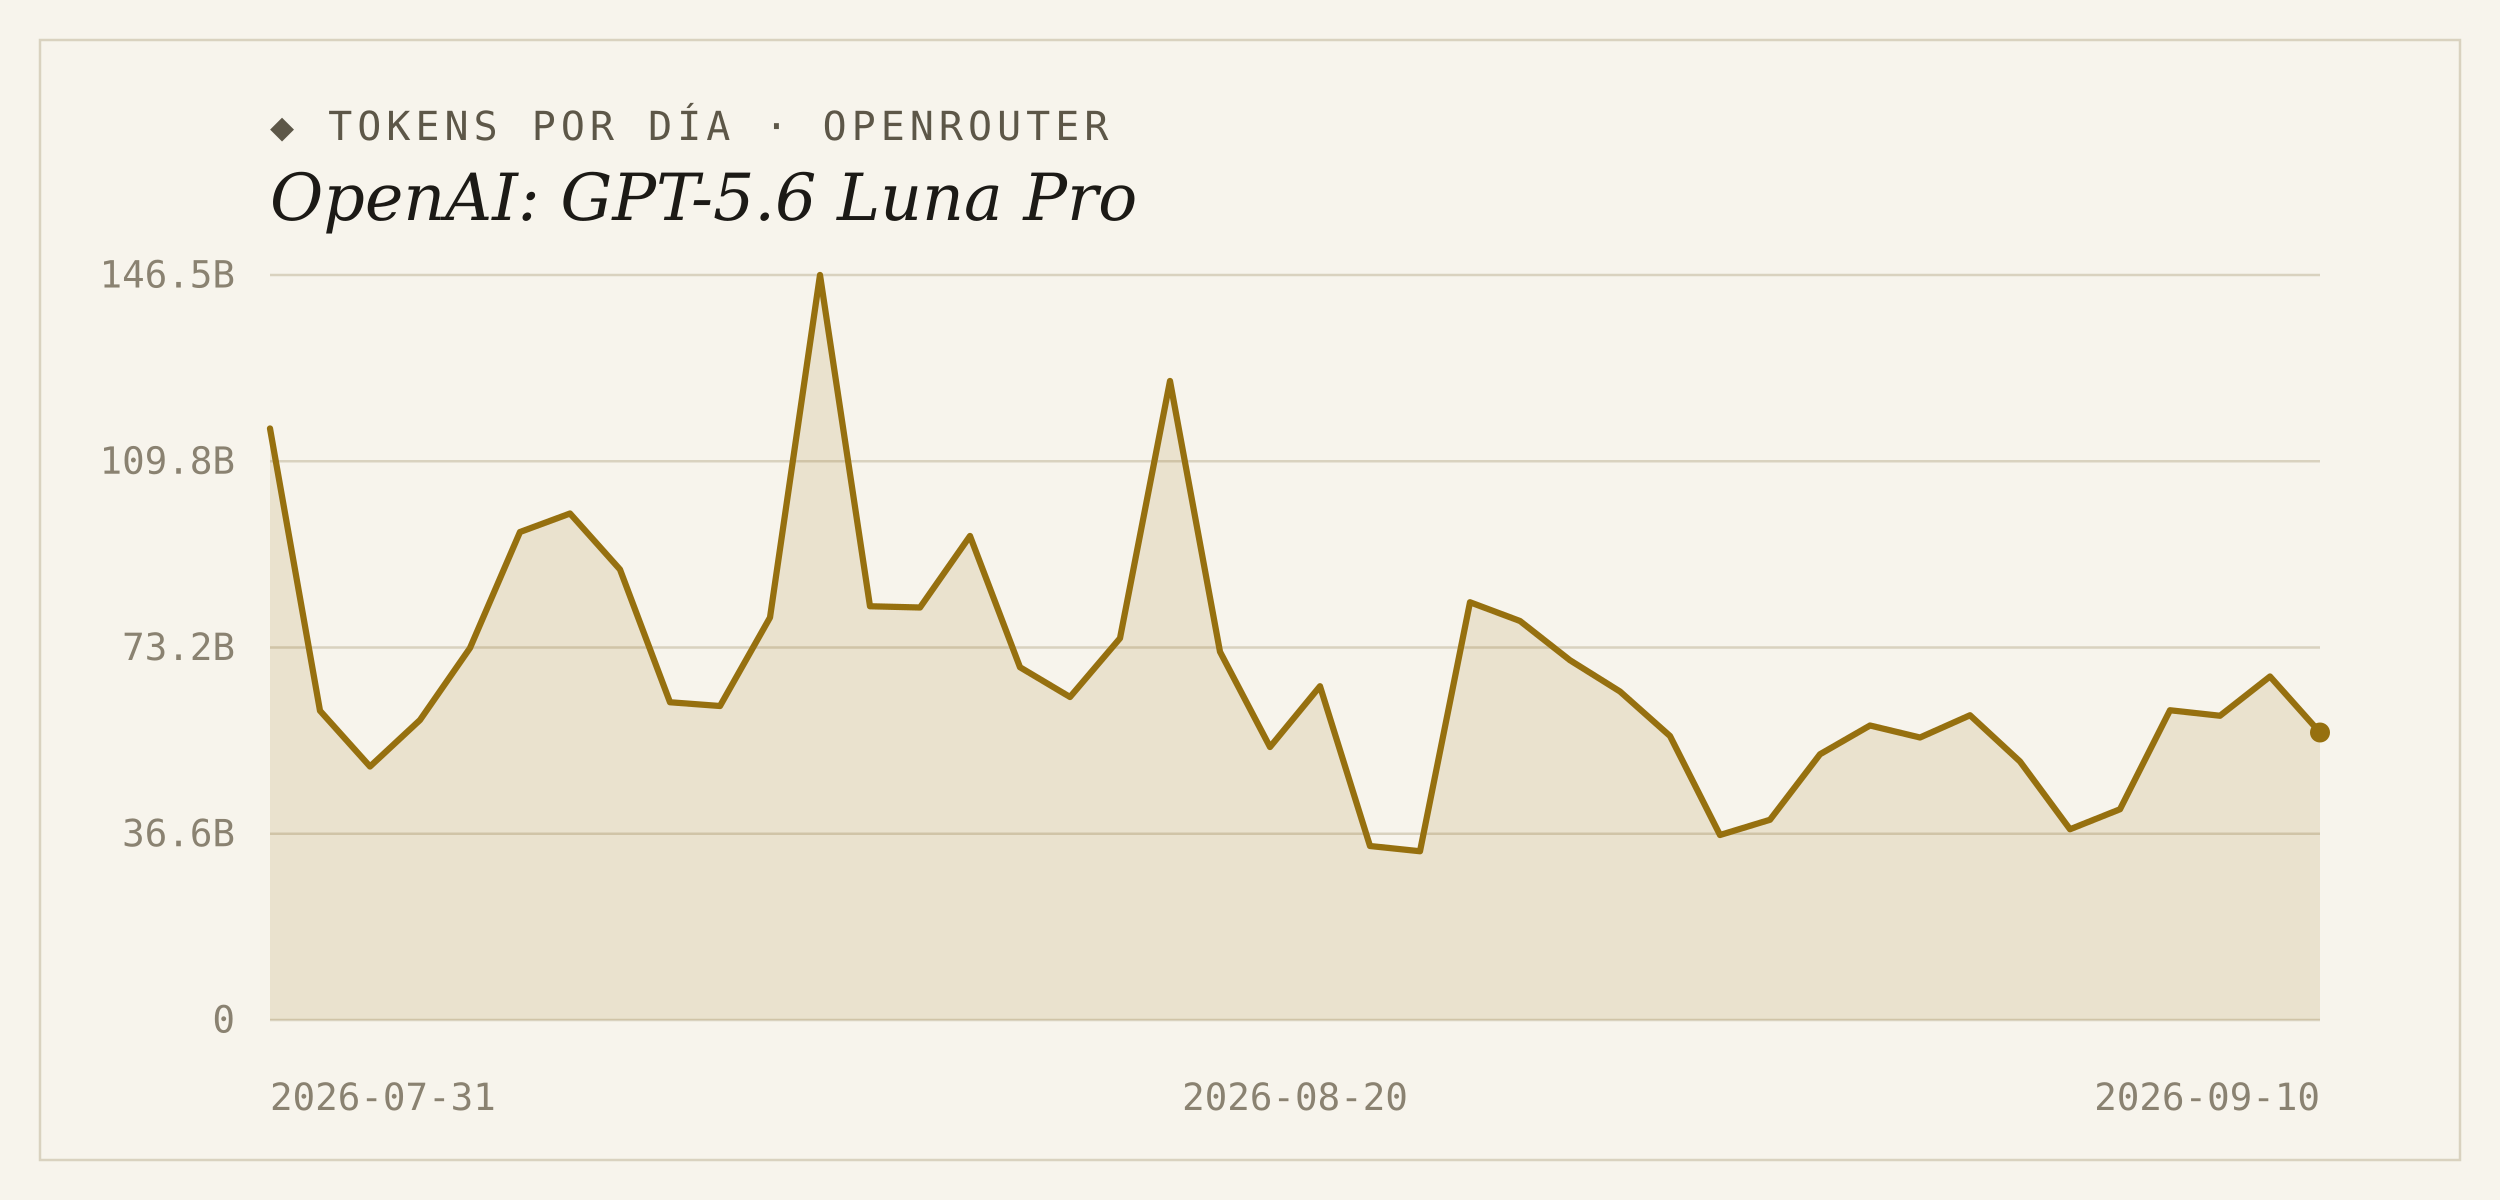
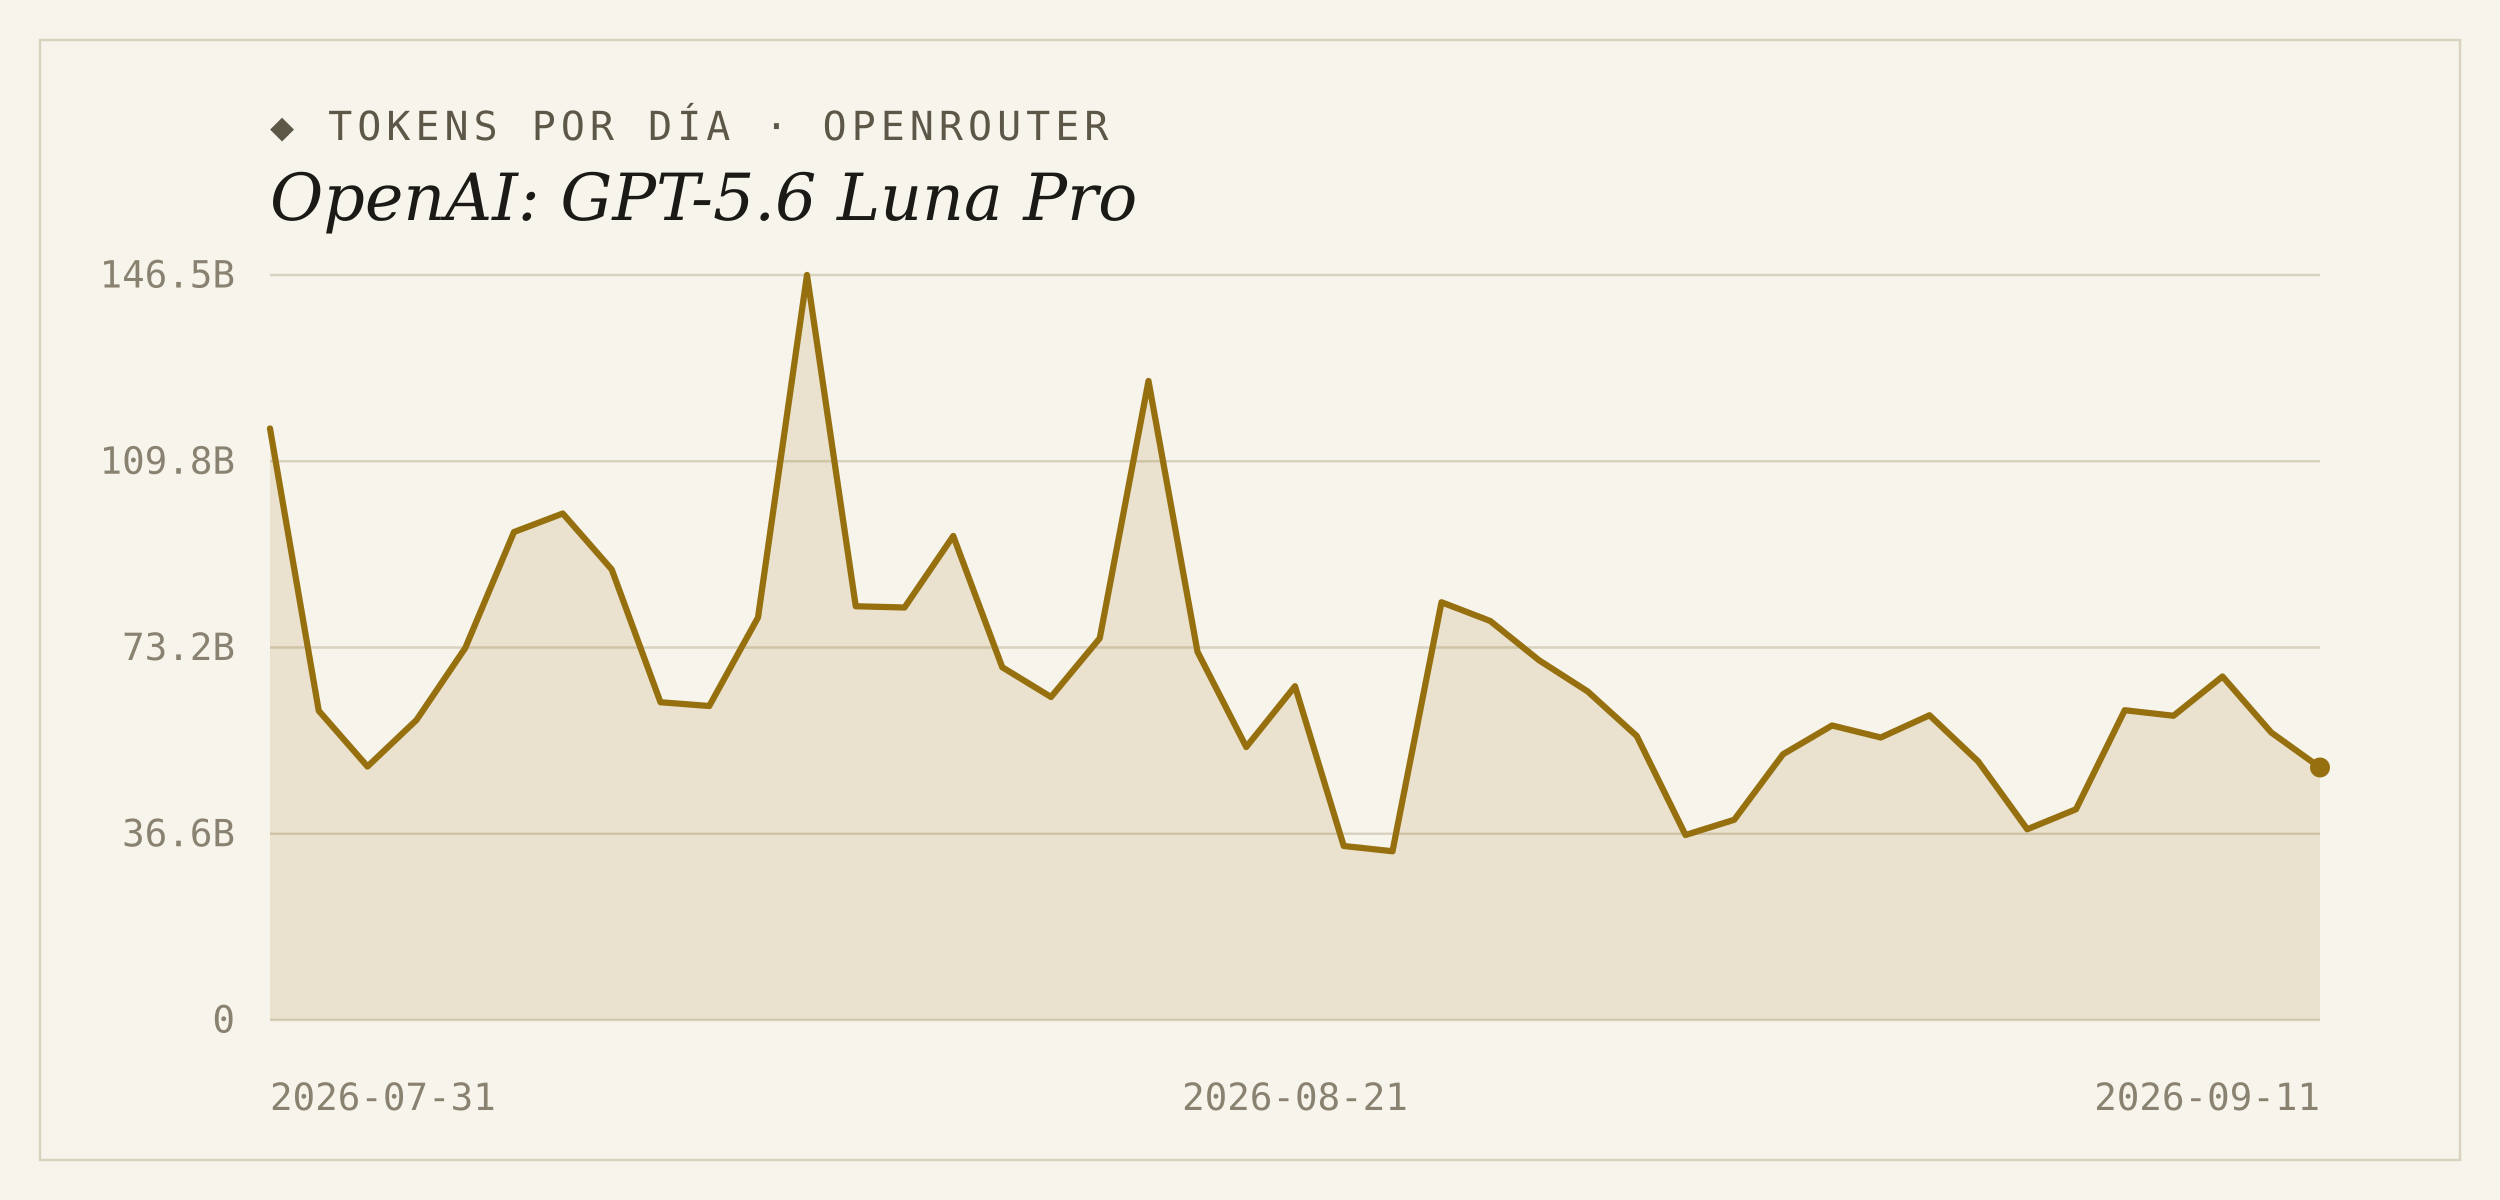
<svg xmlns="http://www.w3.org/2000/svg" width="1000" height="480" viewBox="0 0 1000 480">
  <rect width="1000" height="480" fill="#f7f4ec" />
  <rect x="16" y="16" width="968" height="448" fill="none" stroke="#d9d2bf" stroke-width="1" />
  <text x="108" y="56" font-family="'DejaVu Sans Mono', Consolas, monospace" font-size="16" letter-spacing="2" fill="#5d5748">◆ TOKENS POR DÍA · OPENROUTER</text>
  <text x="108" y="88" font-family="Georgia, 'DejaVu Serif', serif" font-size="26" font-style="italic" fill="#1c1a16">OpenAI: GPT-5.6 Luna Pro</text>
  <line x1="108" y1="408.0" x2="928" y2="408.0" stroke="#d9d2bf" stroke-width="1" />
  <text x="94" y="413" text-anchor="end" font-family="'DejaVu Sans Mono', Consolas, monospace" font-size="15" fill="#8a8271">0</text>
  <line x1="108" y1="333.5" x2="928" y2="333.5" stroke="#d9d2bf" stroke-width="1" />
  <text x="94" y="338.5" text-anchor="end" font-family="'DejaVu Sans Mono', Consolas, monospace" font-size="15" fill="#8a8271">36.6B</text>
  <line x1="108" y1="259.0" x2="928" y2="259.0" stroke="#d9d2bf" stroke-width="1" />
  <text x="94" y="264" text-anchor="end" font-family="'DejaVu Sans Mono', Consolas, monospace" font-size="15" fill="#8a8271">73.2B</text>
  <line x1="108" y1="184.5" x2="928" y2="184.5" stroke="#d9d2bf" stroke-width="1" />
  <text x="94" y="189.5" text-anchor="end" font-family="'DejaVu Sans Mono', Consolas, monospace" font-size="15" fill="#8a8271">109.8B</text>
  <line x1="108" y1="110.0" x2="928" y2="110.0" stroke="#d9d2bf" stroke-width="1" />
  <text x="94" y="115" text-anchor="end" font-family="'DejaVu Sans Mono', Consolas, monospace" font-size="15" fill="#8a8271">146.5B</text>
-   <path d="M 108,408.0 L 108.0,171.4 L 128.0,284.3 L 148.0,306.6 L 168.0,288.0 L 188.0,259.2 L 208.0,212.8 L 228.0,205.4 L 248.0,227.8 L 268.0,280.9 L 288.0,282.4 L 308.0,247.0 L 328.0,110.0 L 348.0,242.5 L 368.0,243.0 L 388.0,214.4 L 408.0,266.9 L 428.0,278.8 L 448.0,255.3 L 468.0,152.4 L 488.0,260.7 L 508.0,298.8 L 528.0,274.5 L 548.0,338.4 L 568.0,340.5 L 588.0,240.9 L 608.0,248.4 L 628.0,264.1 L 648.0,276.6 L 668.0,294.4 L 688.0,334.0 L 708.0,327.9 L 728.0,301.7 L 748.0,290.2 L 768.0,295.0 L 788.0,286.1 L 808.0,304.6 L 828.0,331.7 L 848.0,323.7 L 868.0,284.1 L 888.0,286.3 L 908.0,270.6 L 928.0,293.0 L 928.0,408.0 Z" fill="#96700f" fill-opacity="0.14" />
-   <polyline points="108.0,171.4 128.0,284.3 148.0,306.6 168.0,288.0 188.0,259.2 208.0,212.8 228.0,205.4 248.0,227.8 268.0,280.9 288.0,282.4 308.0,247.0 328.0,110.0 348.0,242.5 368.0,243.0 388.0,214.4 408.0,266.9 428.0,278.8 448.0,255.3 468.0,152.4 488.0,260.7 508.0,298.8 528.0,274.5 548.0,338.4 568.0,340.5 588.0,240.9 608.0,248.4 628.0,264.1 648.0,276.6 668.0,294.4 688.0,334.0 708.0,327.9 728.0,301.7 748.0,290.2 768.0,295.0 788.0,286.1 808.0,304.6 828.0,331.7 848.0,323.7 868.0,284.1 888.0,286.3 908.0,270.6 928.0,293.0" fill="none" stroke="#96700f" stroke-width="2.5" stroke-linejoin="round" stroke-linecap="round" />
-   <circle cx="928.0" cy="293.0" r="4" fill="#96700f" />
+   <path d="M 108,408.0 L 108.0,171.4 L 127.5,284.3 L 147.0,306.6 L 166.6,288.0 L 186.1,259.2 L 205.6,212.8 L 225.1,205.4 L 244.7,227.8 L 264.2,280.9 L 283.7,282.4 L 303.2,247.0 L 322.8,110.0 L 342.3,242.5 L 361.8,243.0 L 381.3,214.4 L 400.9,266.9 L 420.4,278.8 L 439.9,255.3 L 459.4,152.4 L 479.0,260.7 L 498.5,298.8 L 518.0,274.5 L 537.5,338.4 L 557.0,340.5 L 576.6,240.9 L 596.1,248.4 L 615.6,264.1 L 635.1,276.6 L 654.7,294.4 L 674.2,334.0 L 693.7,327.9 L 713.2,301.7 L 732.8,290.2 L 752.3,295.0 L 771.8,286.1 L 791.3,304.6 L 810.9,331.7 L 830.4,323.7 L 849.9,284.1 L 869.4,286.3 L 889.0,270.6 L 908.5,293.0 L 928.0,307.0 L 928.0,408.0 Z" fill="#96700f" fill-opacity="0.14" />
+   <polyline points="108.0,171.4 127.5,284.3 147.0,306.6 166.6,288.0 186.1,259.2 205.6,212.8 225.1,205.4 244.7,227.8 264.2,280.9 283.7,282.4 303.2,247.0 322.8,110.0 342.3,242.5 361.8,243.0 381.3,214.4 400.9,266.9 420.4,278.8 439.9,255.3 459.4,152.4 479.0,260.7 498.5,298.8 518.0,274.5 537.5,338.4 557.0,340.5 576.6,240.9 596.1,248.4 615.6,264.1 635.1,276.6 654.7,294.4 674.2,334.0 693.7,327.9 713.2,301.7 732.8,290.2 752.3,295.0 771.8,286.1 791.3,304.6 810.9,331.7 830.4,323.7 849.9,284.1 869.4,286.3 889.0,270.6 908.5,293.0 928.0,307.0" fill="none" stroke="#96700f" stroke-width="2.5" stroke-linejoin="round" stroke-linecap="round" />
+   <circle cx="928.0" cy="307.0" r="4" fill="#96700f" />
  <text x="108" y="444" text-anchor="start" font-family="'DejaVu Sans Mono', Consolas, monospace" font-size="15" fill="#8a8271">2026-07-31</text>
-   <text x="518" y="444" text-anchor="middle" font-family="'DejaVu Sans Mono', Consolas, monospace" font-size="15" fill="#8a8271">2026-08-20</text>
-   <text x="928" y="444" text-anchor="end" font-family="'DejaVu Sans Mono', Consolas, monospace" font-size="15" fill="#8a8271">2026-09-10</text>
+   <text x="518" y="444" text-anchor="middle" font-family="'DejaVu Sans Mono', Consolas, monospace" font-size="15" fill="#8a8271">2026-08-21</text>
+   <text x="928" y="444" text-anchor="end" font-family="'DejaVu Sans Mono', Consolas, monospace" font-size="15" fill="#8a8271">2026-09-11</text>
</svg>
